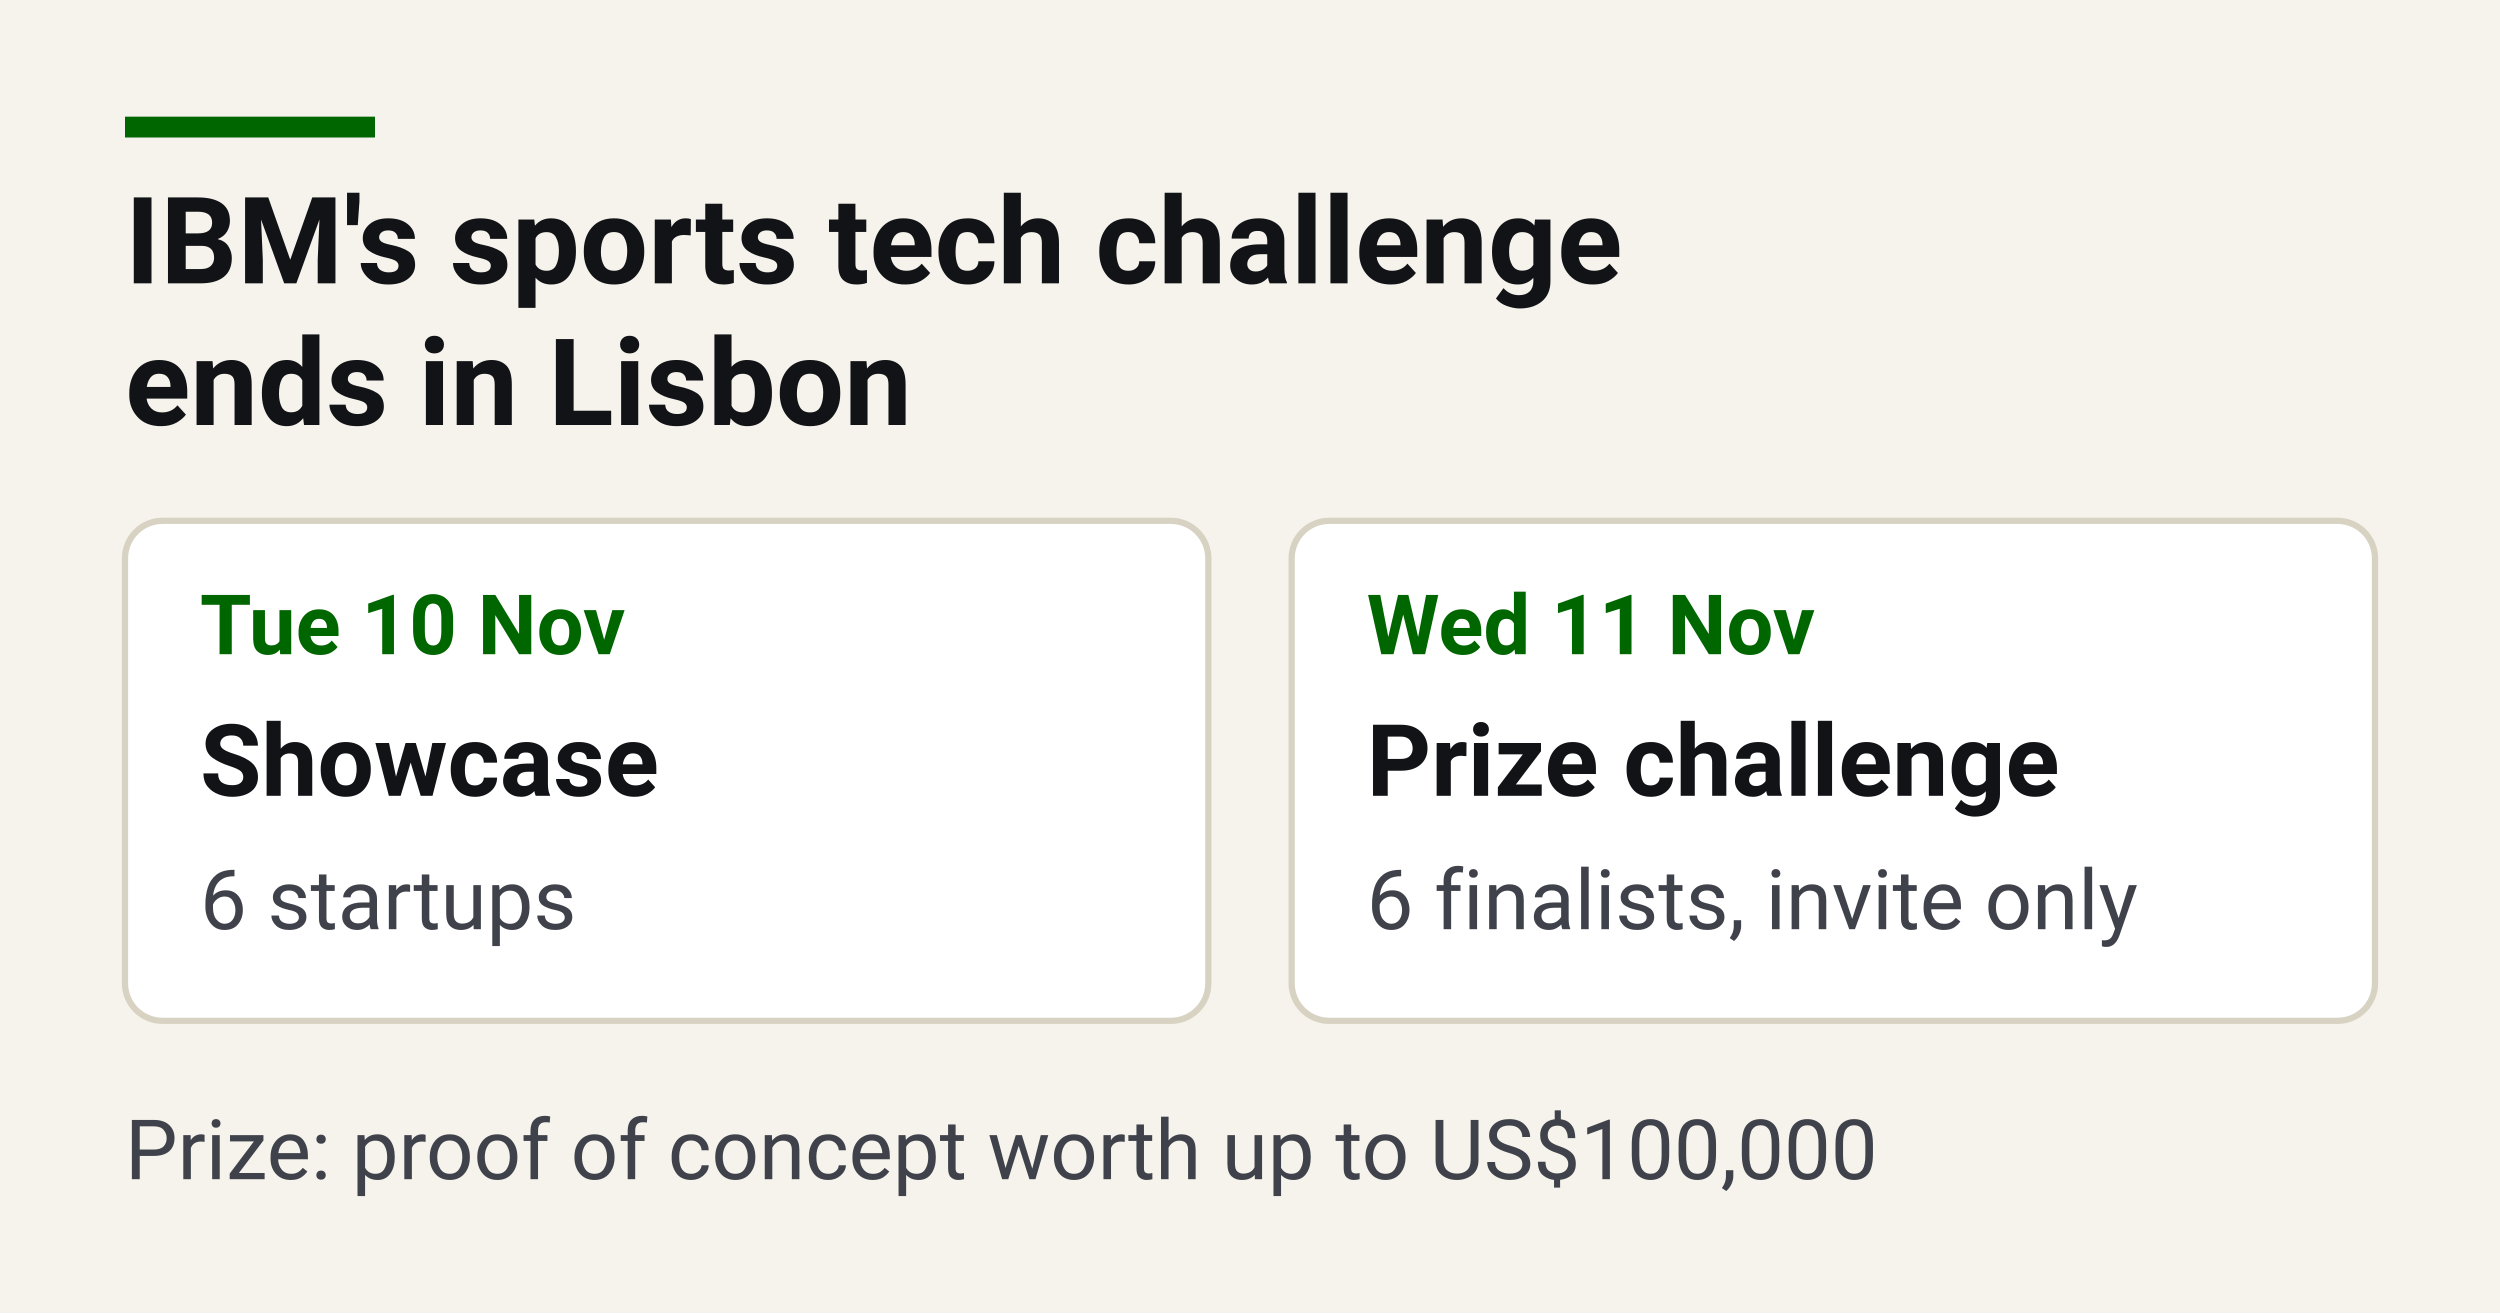
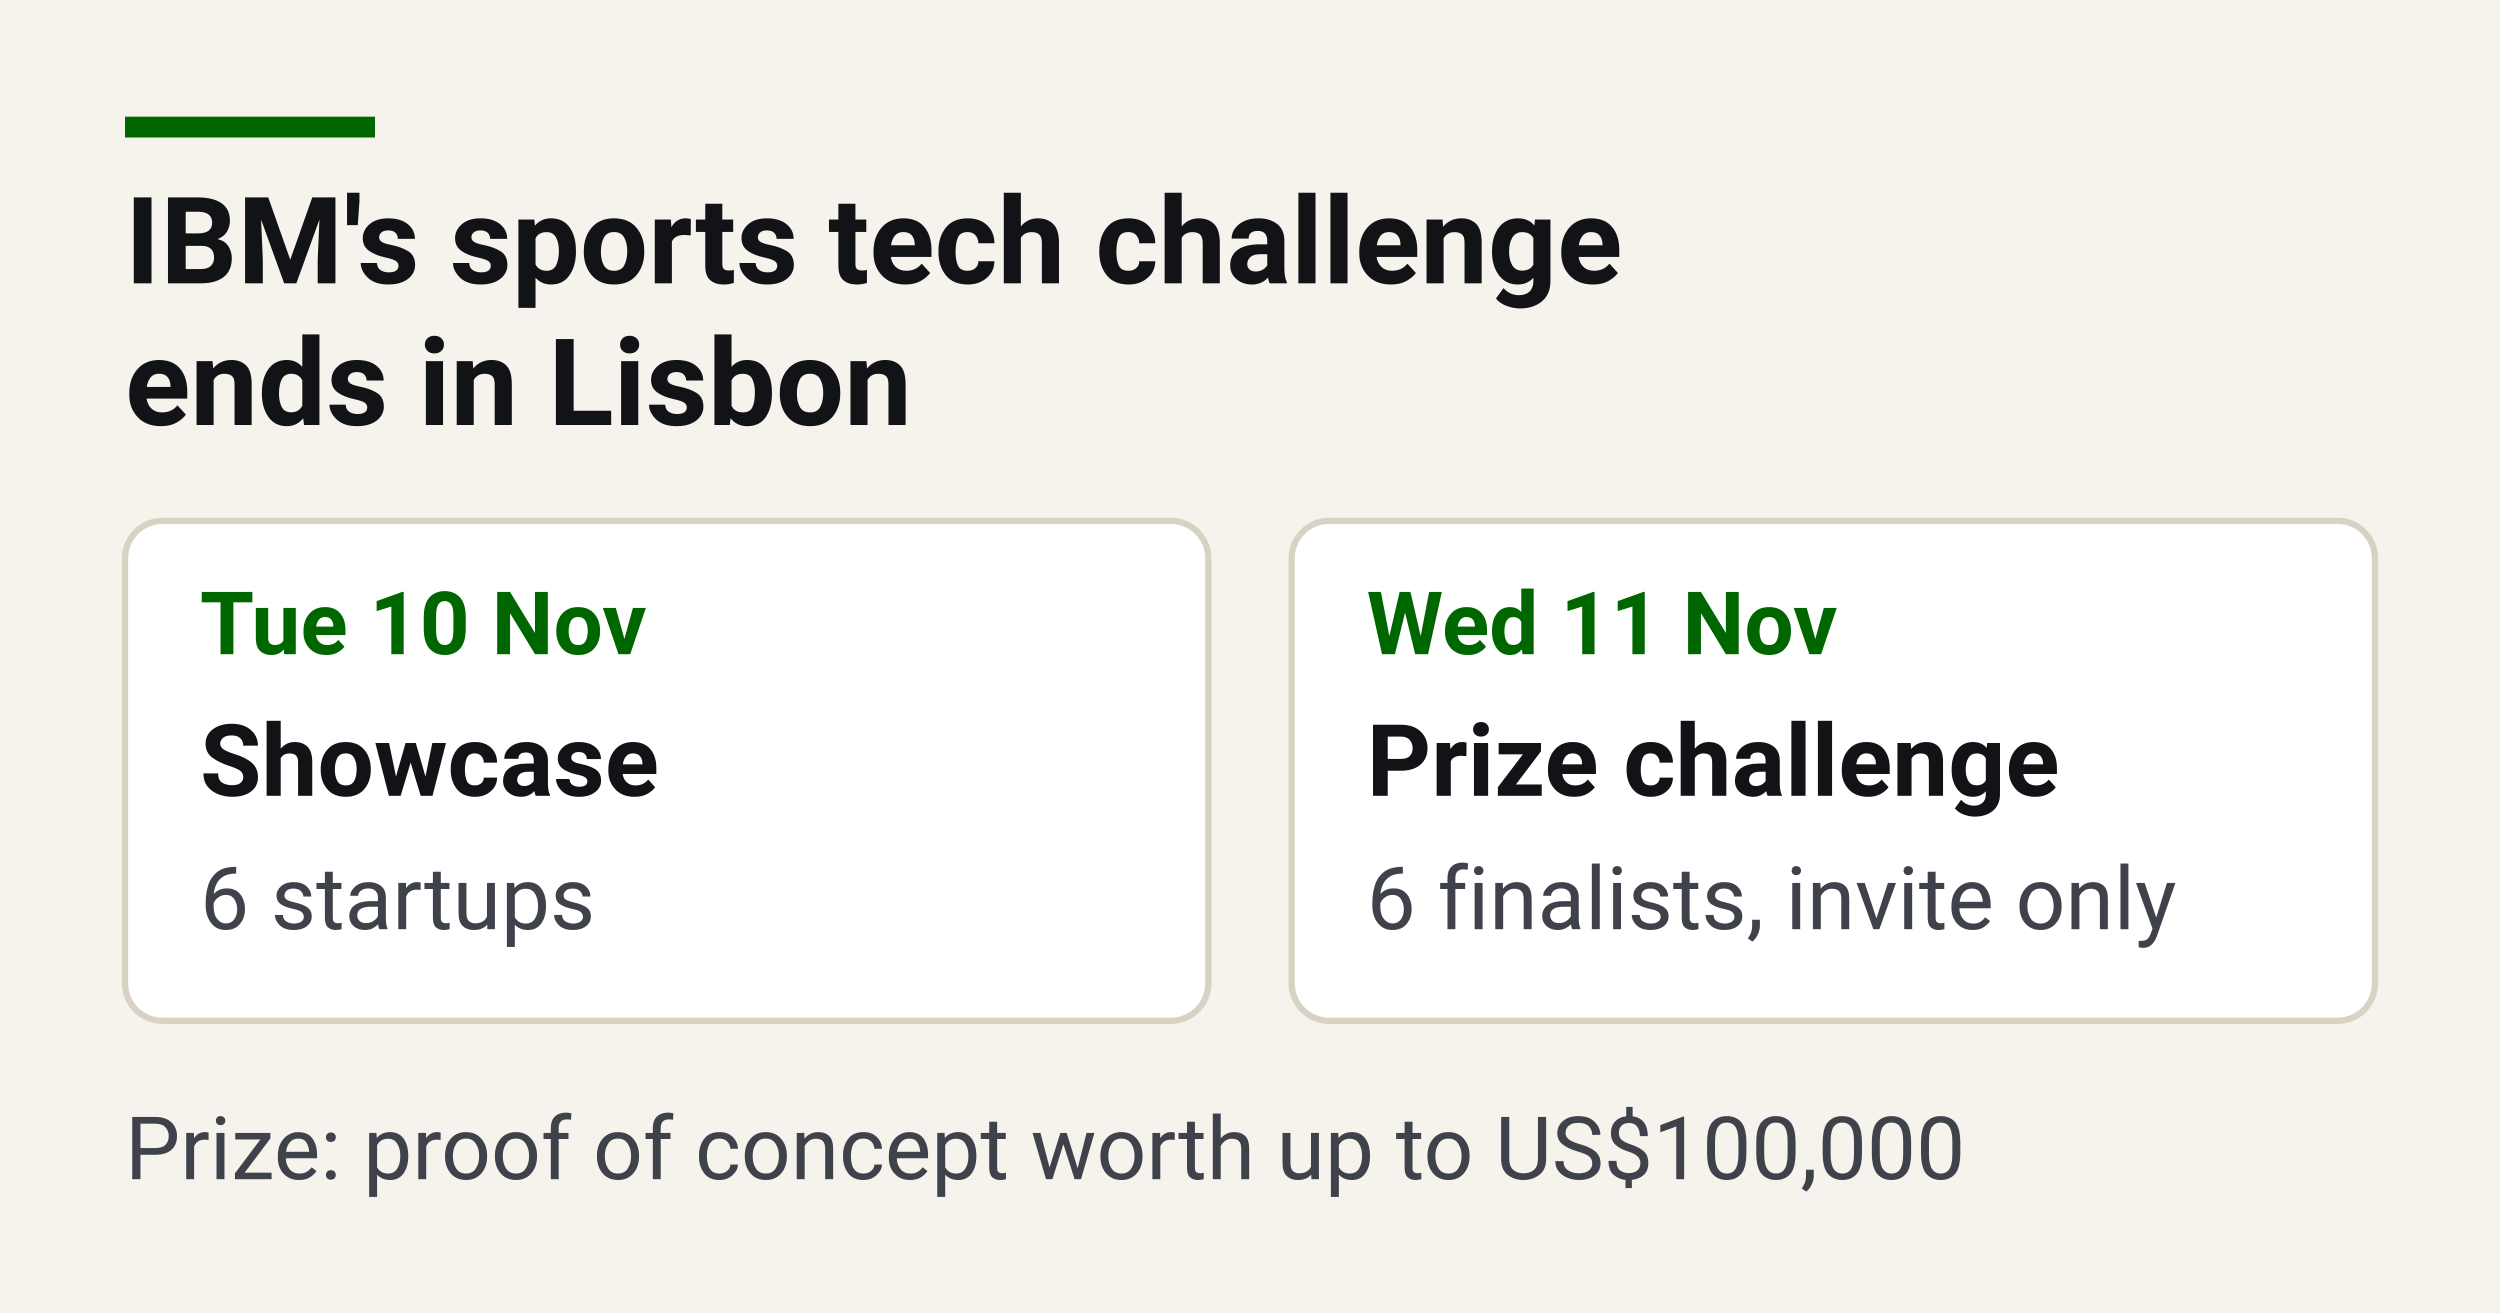
<svg xmlns="http://www.w3.org/2000/svg" viewBox="0 0 1200 630" width="1200" height="630" role="img" aria-labelledby="t d">
  <style>
.bg{fill:#f6f3ec}.ink{fill:#121317}.ink2{fill:#3f424a}.acc{fill:#006600}.box{fill:#ffffff;stroke:#d8d2c3;stroke-width:3}
text{font-family:system-ui,-apple-system,"Segoe UI",Roboto,Helvetica,Arial,sans-serif}
@media (prefers-color-scheme:dark){.bg{fill:#111214}.ink{fill:#eceae4}.ink2{fill:#c3c0b7}.acc{fill:#6dbb7e}.box{fill:#1b1c20;stroke:#2e2f34}}
</style>
  <rect class="bg" width="1200" height="630" />
  <rect class="acc" x="60" y="56" width="120" height="10" />
  <text class="ink" x="60" y="136" font-size="58" font-weight="700">IBM's sports tech challenge</text>
  <text class="ink" x="60" y="204" font-size="58" font-weight="700">ends in Lisbon</text>
  <rect class="box" x="60" y="250" width="520" height="240" rx="18" />
-   <text class="acc" x="96" y="314" font-size="40" font-weight="700">Tue 10 Nov</text>
+   <text class="acc" x="96" y="314" font-size="42" font-weight="700">Tue 10 Nov</text>
  <text class="ink" x="96" y="382" font-size="48" font-weight="700">Showcase</text>
-   <text class="ink2" x="96" y="446" font-size="40">6 startups</text>
+   <text class="ink2" x="96" y="446" font-size="42">6 startups</text>
  <rect class="box" x="620" y="250" width="520" height="240" rx="18" />
-   <text class="acc" x="656" y="314" font-size="40" font-weight="700">Wed 11 Nov</text>
+   <text class="acc" x="656" y="314" font-size="42" font-weight="700">Wed 11 Nov</text>
  <text class="ink" x="656" y="382" font-size="48" font-weight="700">Prize challenge</text>
-   <text class="ink2" x="656" y="446" font-size="40">6 finalists, invite only</text>
-   <text class="ink2" x="60" y="566" font-size="40">Prize: proof of concept worth up to US$100,000</text>
+   <text class="ink2" x="656" y="446" font-size="42">6 finalists, invite only</text>
+   <text class="ink2" x="60" y="566" font-size="42">Prize: proof of concept worth up to US$100,000</text>
</svg>
